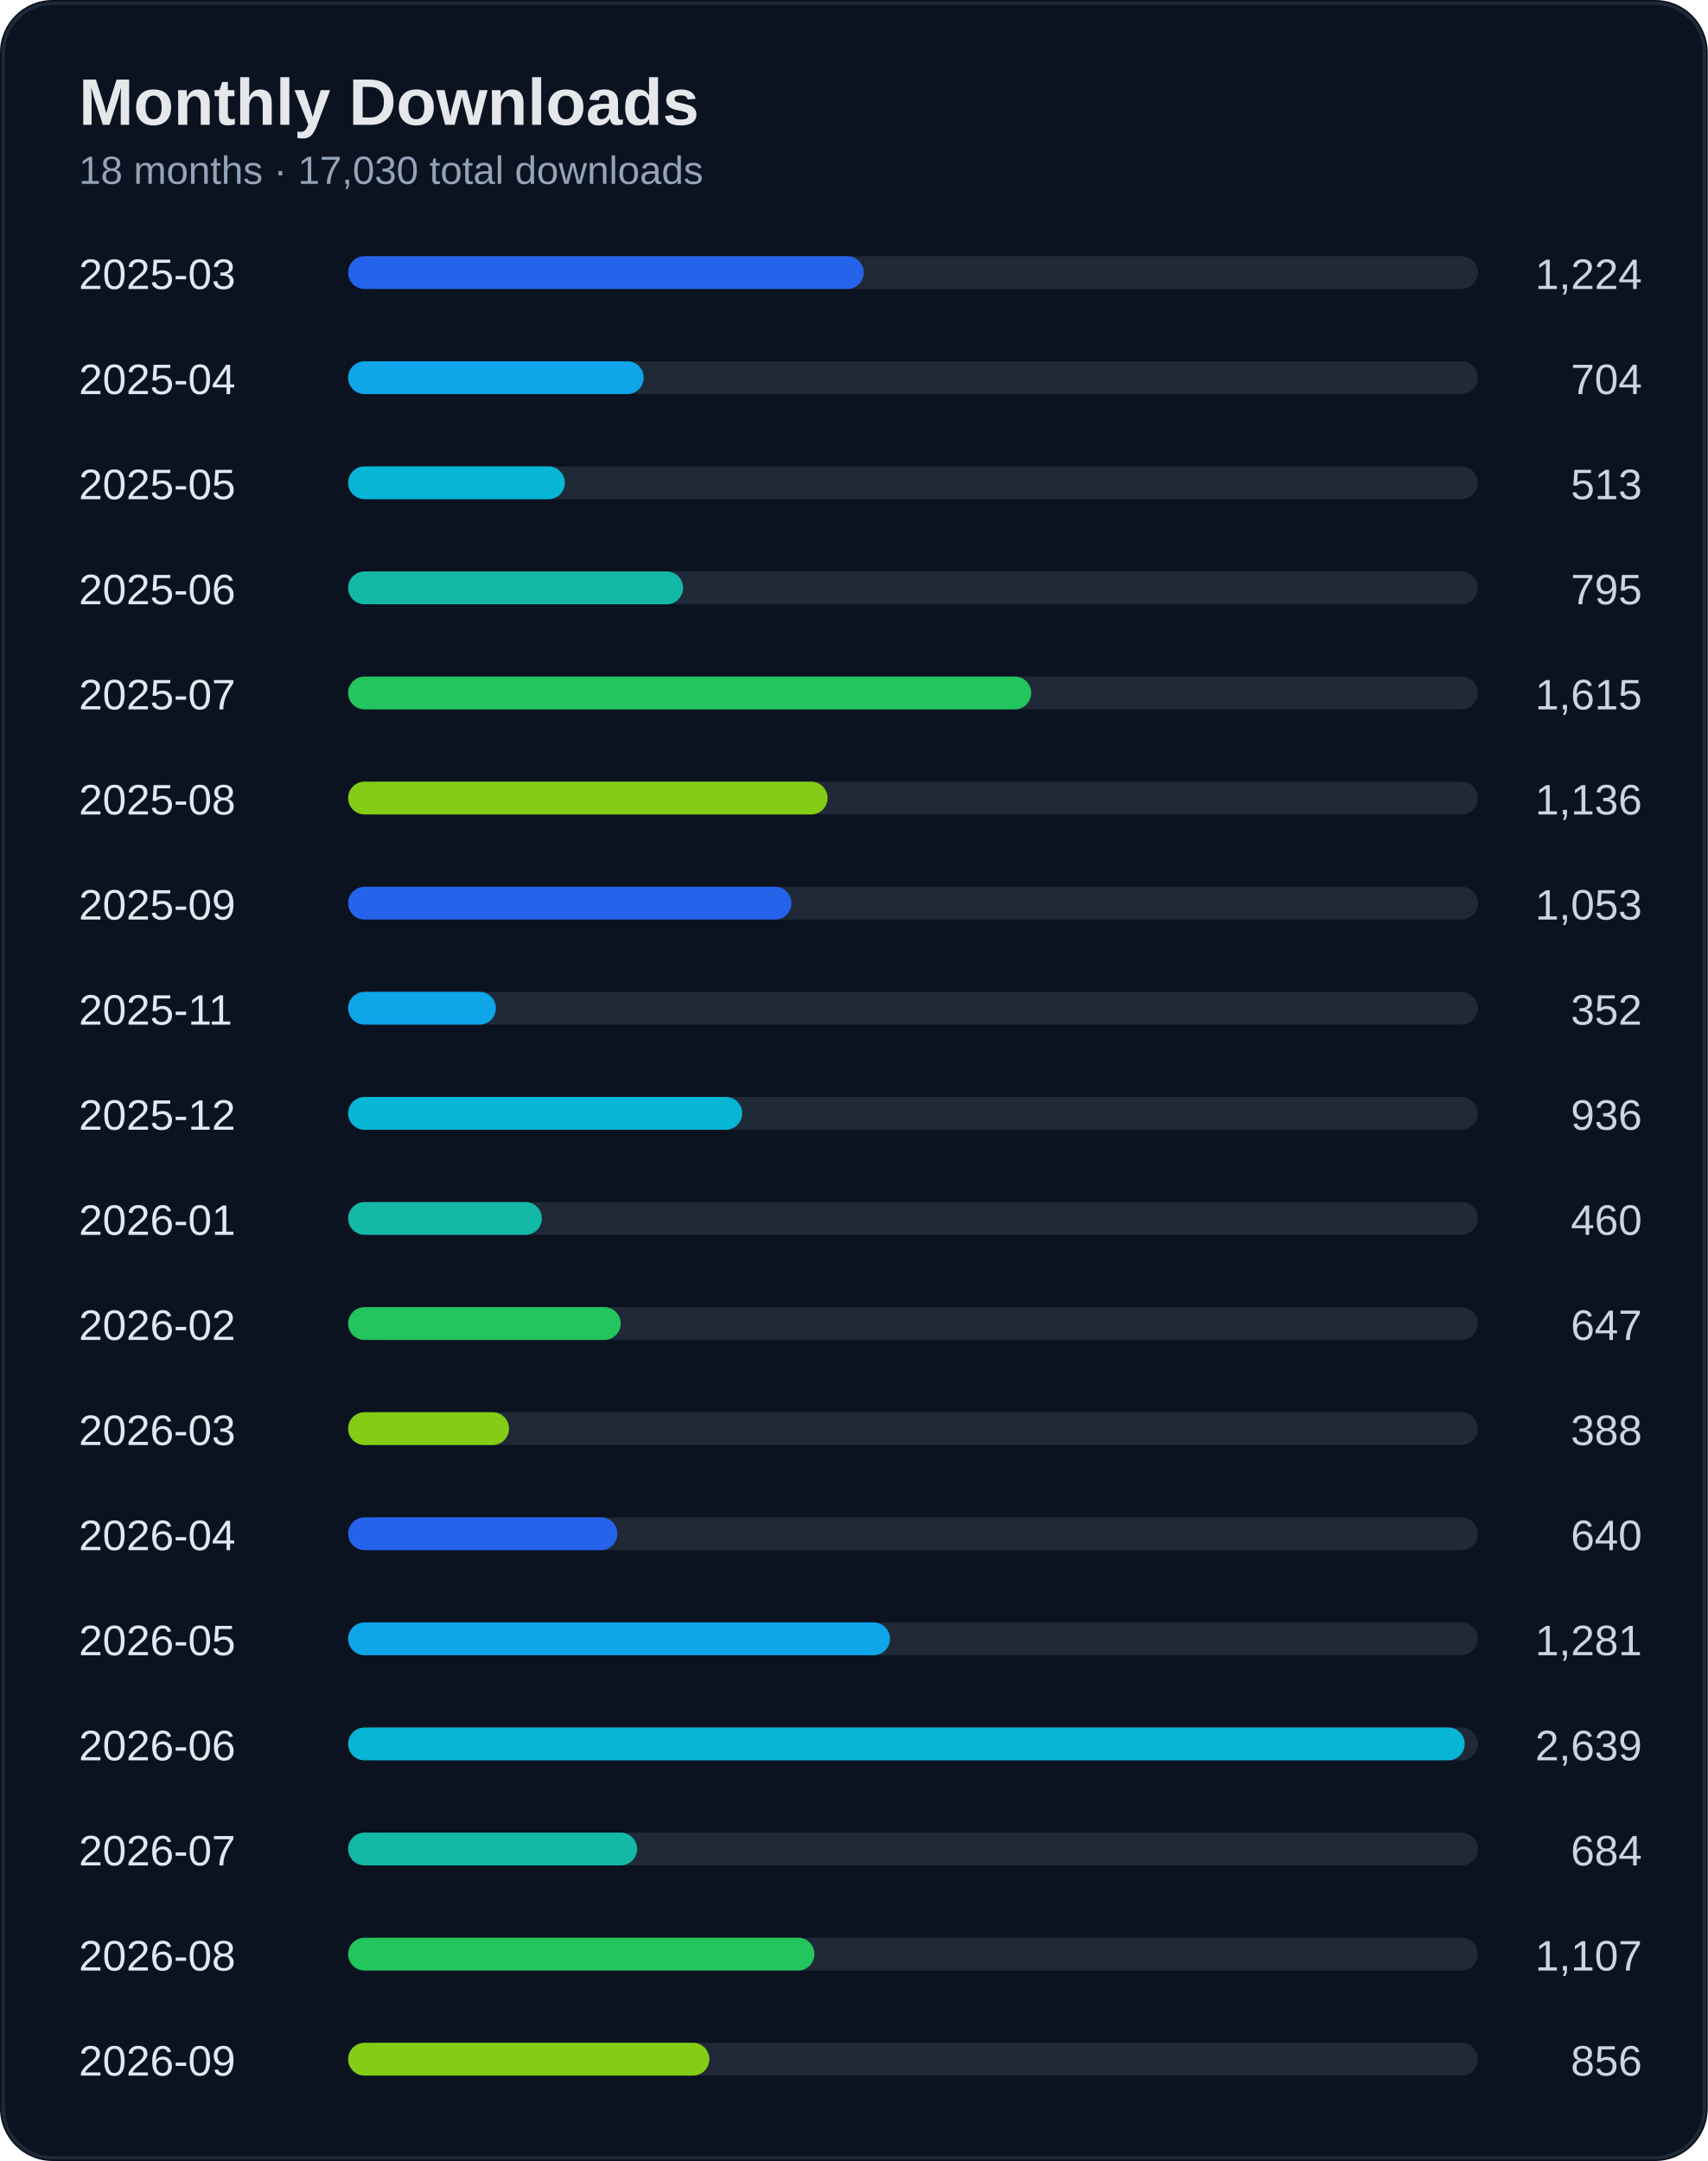
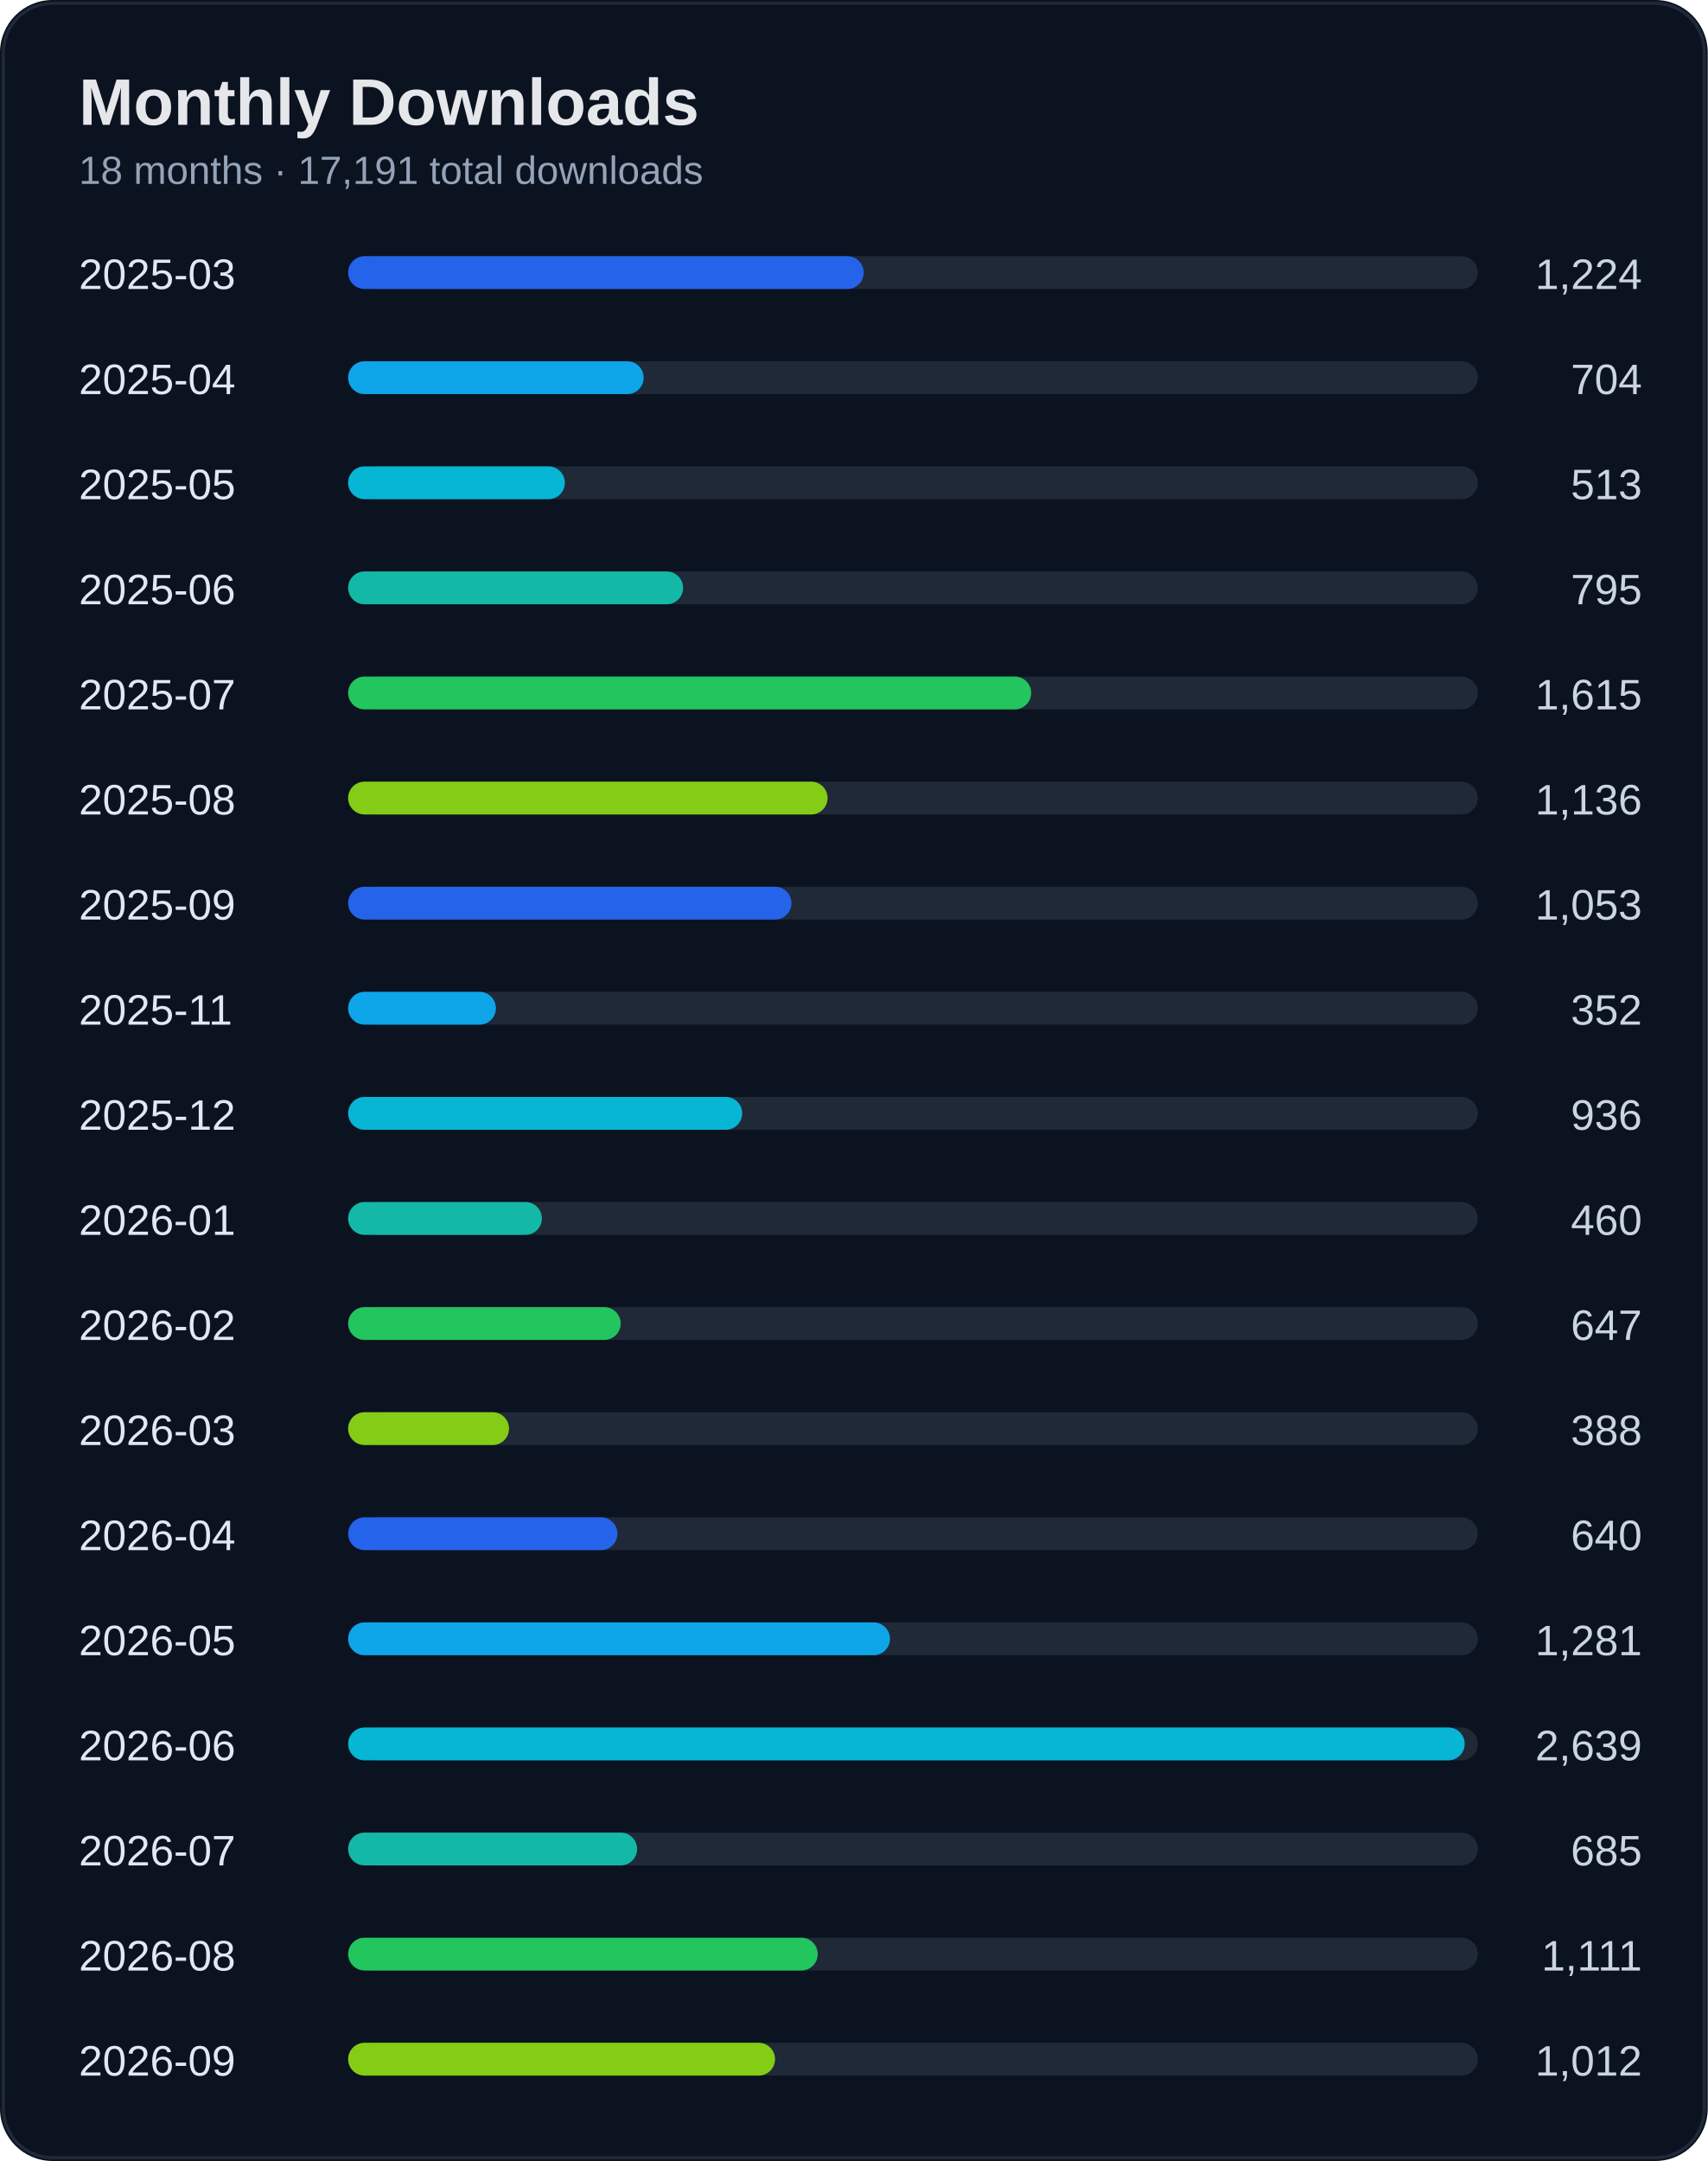
<svg xmlns="http://www.w3.org/2000/svg" width="520" height="658" viewBox="0 0 520 658">
  <rect width="100%" height="100%" rx="16" fill="#0b1220" />
  <rect x="1" y="1" width="518" height="656" rx="15" fill="none" stroke="#1f2937" />
  <text x="24" y="38" fill="#e5e7eb" font-size="20" font-weight="700" font-family="Segoe UI, Arial">Monthly Downloads</text>
-   <text x="24" y="56" fill="#94a3b8" font-size="12" font-family="Segoe UI, Arial">18 months · 17,030 total downloads</text>
+   <text x="24" y="56" fill="#94a3b8" font-size="12" font-family="Segoe UI, Arial">18 months · 17,191 total downloads</text>
  <text x="24" y="88" fill="#e2e8f0" font-size="13" font-family="Segoe UI, Arial">2025-03</text>
  <text x="500" y="88" fill="#cbd5e1" font-size="13" text-anchor="end" font-family="Segoe UI, Arial">1,224</text>
  <rect x="110" y="78" width="340" height="10" rx="5" fill="#1f2937" />
  <rect x="106" y="78" width="157" height="10" rx="5" fill="#2563eb" />
  <text x="24" y="120" fill="#e2e8f0" font-size="13" font-family="Segoe UI, Arial">2025-04</text>
  <text x="500" y="120" fill="#cbd5e1" font-size="13" text-anchor="end" font-family="Segoe UI, Arial">704</text>
  <rect x="110" y="110" width="340" height="10" rx="5" fill="#1f2937" />
  <rect x="106" y="110" width="90" height="10" rx="5" fill="#0ea5e9" />
  <text x="24" y="152" fill="#e2e8f0" font-size="13" font-family="Segoe UI, Arial">2025-05</text>
  <text x="500" y="152" fill="#cbd5e1" font-size="13" text-anchor="end" font-family="Segoe UI, Arial">513</text>
  <rect x="110" y="142" width="340" height="10" rx="5" fill="#1f2937" />
  <rect x="106" y="142" width="66" height="10" rx="5" fill="#06b6d4" />
  <text x="24" y="184" fill="#e2e8f0" font-size="13" font-family="Segoe UI, Arial">2025-06</text>
  <text x="500" y="184" fill="#cbd5e1" font-size="13" text-anchor="end" font-family="Segoe UI, Arial">795</text>
  <rect x="110" y="174" width="340" height="10" rx="5" fill="#1f2937" />
  <rect x="106" y="174" width="102" height="10" rx="5" fill="#14b8a6" />
  <text x="24" y="216" fill="#e2e8f0" font-size="13" font-family="Segoe UI, Arial">2025-07</text>
  <text x="500" y="216" fill="#cbd5e1" font-size="13" text-anchor="end" font-family="Segoe UI, Arial">1,615</text>
  <rect x="110" y="206" width="340" height="10" rx="5" fill="#1f2937" />
  <rect x="106" y="206" width="208" height="10" rx="5" fill="#22c55e" />
  <text x="24" y="248" fill="#e2e8f0" font-size="13" font-family="Segoe UI, Arial">2025-08</text>
  <text x="500" y="248" fill="#cbd5e1" font-size="13" text-anchor="end" font-family="Segoe UI, Arial">1,136</text>
  <rect x="110" y="238" width="340" height="10" rx="5" fill="#1f2937" />
  <rect x="106" y="238" width="146" height="10" rx="5" fill="#84cc16" />
  <text x="24" y="280" fill="#e2e8f0" font-size="13" font-family="Segoe UI, Arial">2025-09</text>
  <text x="500" y="280" fill="#cbd5e1" font-size="13" text-anchor="end" font-family="Segoe UI, Arial">1,053</text>
  <rect x="110" y="270" width="340" height="10" rx="5" fill="#1f2937" />
  <rect x="106" y="270" width="135" height="10" rx="5" fill="#2563eb" />
  <text x="24" y="312" fill="#e2e8f0" font-size="13" font-family="Segoe UI, Arial">2025-11</text>
  <text x="500" y="312" fill="#cbd5e1" font-size="13" text-anchor="end" font-family="Segoe UI, Arial">352</text>
  <rect x="110" y="302" width="340" height="10" rx="5" fill="#1f2937" />
  <rect x="106" y="302" width="45" height="10" rx="5" fill="#0ea5e9" />
  <text x="24" y="344" fill="#e2e8f0" font-size="13" font-family="Segoe UI, Arial">2025-12</text>
  <text x="500" y="344" fill="#cbd5e1" font-size="13" text-anchor="end" font-family="Segoe UI, Arial">936</text>
  <rect x="110" y="334" width="340" height="10" rx="5" fill="#1f2937" />
  <rect x="106" y="334" width="120" height="10" rx="5" fill="#06b6d4" />
  <text x="24" y="376" fill="#e2e8f0" font-size="13" font-family="Segoe UI, Arial">2026-01</text>
  <text x="500" y="376" fill="#cbd5e1" font-size="13" text-anchor="end" font-family="Segoe UI, Arial">460</text>
  <rect x="110" y="366" width="340" height="10" rx="5" fill="#1f2937" />
  <rect x="106" y="366" width="59" height="10" rx="5" fill="#14b8a6" />
  <text x="24" y="408" fill="#e2e8f0" font-size="13" font-family="Segoe UI, Arial">2026-02</text>
  <text x="500" y="408" fill="#cbd5e1" font-size="13" text-anchor="end" font-family="Segoe UI, Arial">647</text>
  <rect x="110" y="398" width="340" height="10" rx="5" fill="#1f2937" />
  <rect x="106" y="398" width="83" height="10" rx="5" fill="#22c55e" />
  <text x="24" y="440" fill="#e2e8f0" font-size="13" font-family="Segoe UI, Arial">2026-03</text>
  <text x="500" y="440" fill="#cbd5e1" font-size="13" text-anchor="end" font-family="Segoe UI, Arial">388</text>
  <rect x="110" y="430" width="340" height="10" rx="5" fill="#1f2937" />
  <rect x="106" y="430" width="49" height="10" rx="5" fill="#84cc16" />
  <text x="24" y="472" fill="#e2e8f0" font-size="13" font-family="Segoe UI, Arial">2026-04</text>
  <text x="500" y="472" fill="#cbd5e1" font-size="13" text-anchor="end" font-family="Segoe UI, Arial">640</text>
  <rect x="110" y="462" width="340" height="10" rx="5" fill="#1f2937" />
  <rect x="106" y="462" width="82" height="10" rx="5" fill="#2563eb" />
  <text x="24" y="504" fill="#e2e8f0" font-size="13" font-family="Segoe UI, Arial">2026-05</text>
  <text x="500" y="504" fill="#cbd5e1" font-size="13" text-anchor="end" font-family="Segoe UI, Arial">1,281</text>
  <rect x="110" y="494" width="340" height="10" rx="5" fill="#1f2937" />
  <rect x="106" y="494" width="165" height="10" rx="5" fill="#0ea5e9" />
  <text x="24" y="536" fill="#e2e8f0" font-size="13" font-family="Segoe UI, Arial">2026-06</text>
  <text x="500" y="536" fill="#cbd5e1" font-size="13" text-anchor="end" font-family="Segoe UI, Arial">2,639</text>
  <rect x="110" y="526" width="340" height="10" rx="5" fill="#1f2937" />
  <rect x="106" y="526" width="340" height="10" rx="5" fill="#06b6d4" />
  <text x="24" y="568" fill="#e2e8f0" font-size="13" font-family="Segoe UI, Arial">2026-07</text>
-   <text x="500" y="568" fill="#cbd5e1" font-size="13" text-anchor="end" font-family="Segoe UI, Arial">684</text>
+   <text x="500" y="568" fill="#cbd5e1" font-size="13" text-anchor="end" font-family="Segoe UI, Arial">685</text>
  <rect x="110" y="558" width="340" height="10" rx="5" fill="#1f2937" />
  <rect x="106" y="558" width="88" height="10" rx="5" fill="#14b8a6" />
  <text x="24" y="600" fill="#e2e8f0" font-size="13" font-family="Segoe UI, Arial">2026-08</text>
-   <text x="500" y="600" fill="#cbd5e1" font-size="13" text-anchor="end" font-family="Segoe UI, Arial">1,107</text>
+   <text x="500" y="600" fill="#cbd5e1" font-size="13" text-anchor="end" font-family="Segoe UI, Arial">1,111</text>
  <rect x="110" y="590" width="340" height="10" rx="5" fill="#1f2937" />
-   <rect x="106" y="590" width="142" height="10" rx="5" fill="#22c55e" />
+   <rect x="106" y="590" width="143" height="10" rx="5" fill="#22c55e" />
  <text x="24" y="632" fill="#e2e8f0" font-size="13" font-family="Segoe UI, Arial">2026-09</text>
-   <text x="500" y="632" fill="#cbd5e1" font-size="13" text-anchor="end" font-family="Segoe UI, Arial">856</text>
+   <text x="500" y="632" fill="#cbd5e1" font-size="13" text-anchor="end" font-family="Segoe UI, Arial">1,012</text>
  <rect x="110" y="622" width="340" height="10" rx="5" fill="#1f2937" />
-   <rect x="106" y="622" width="110" height="10" rx="5" fill="#84cc16" />
+   <rect x="106" y="622" width="130" height="10" rx="5" fill="#84cc16" />
</svg>
